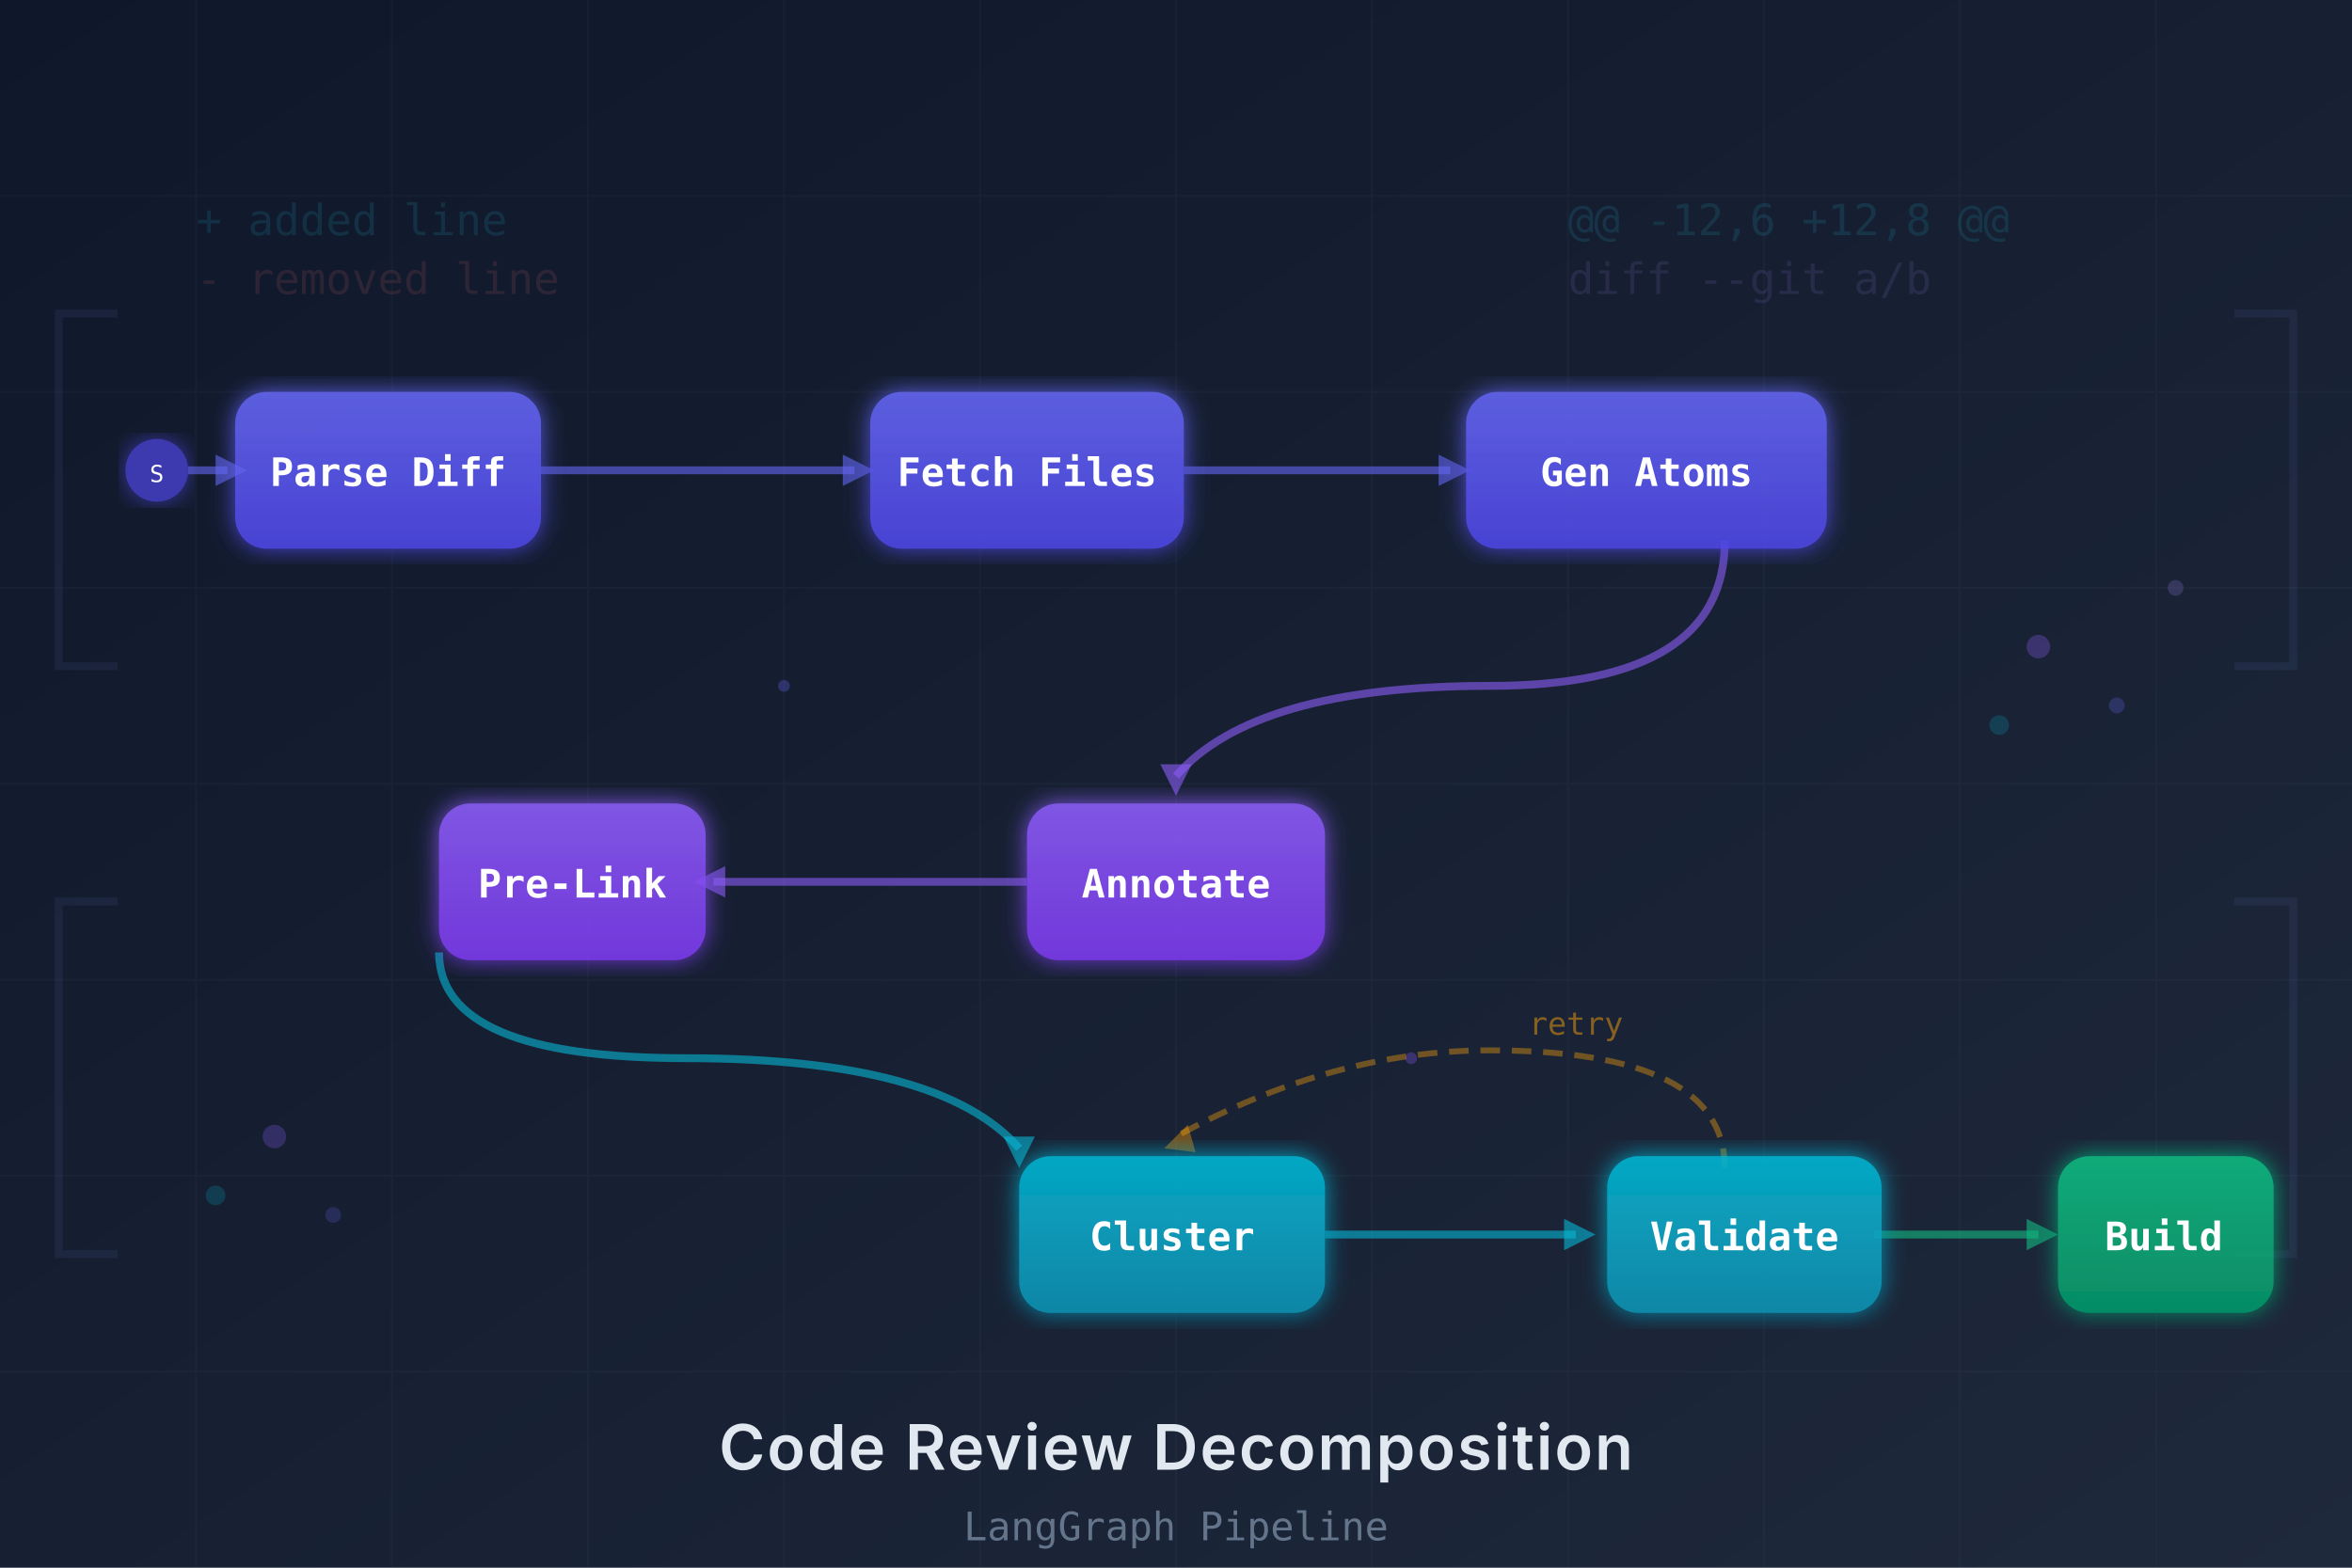
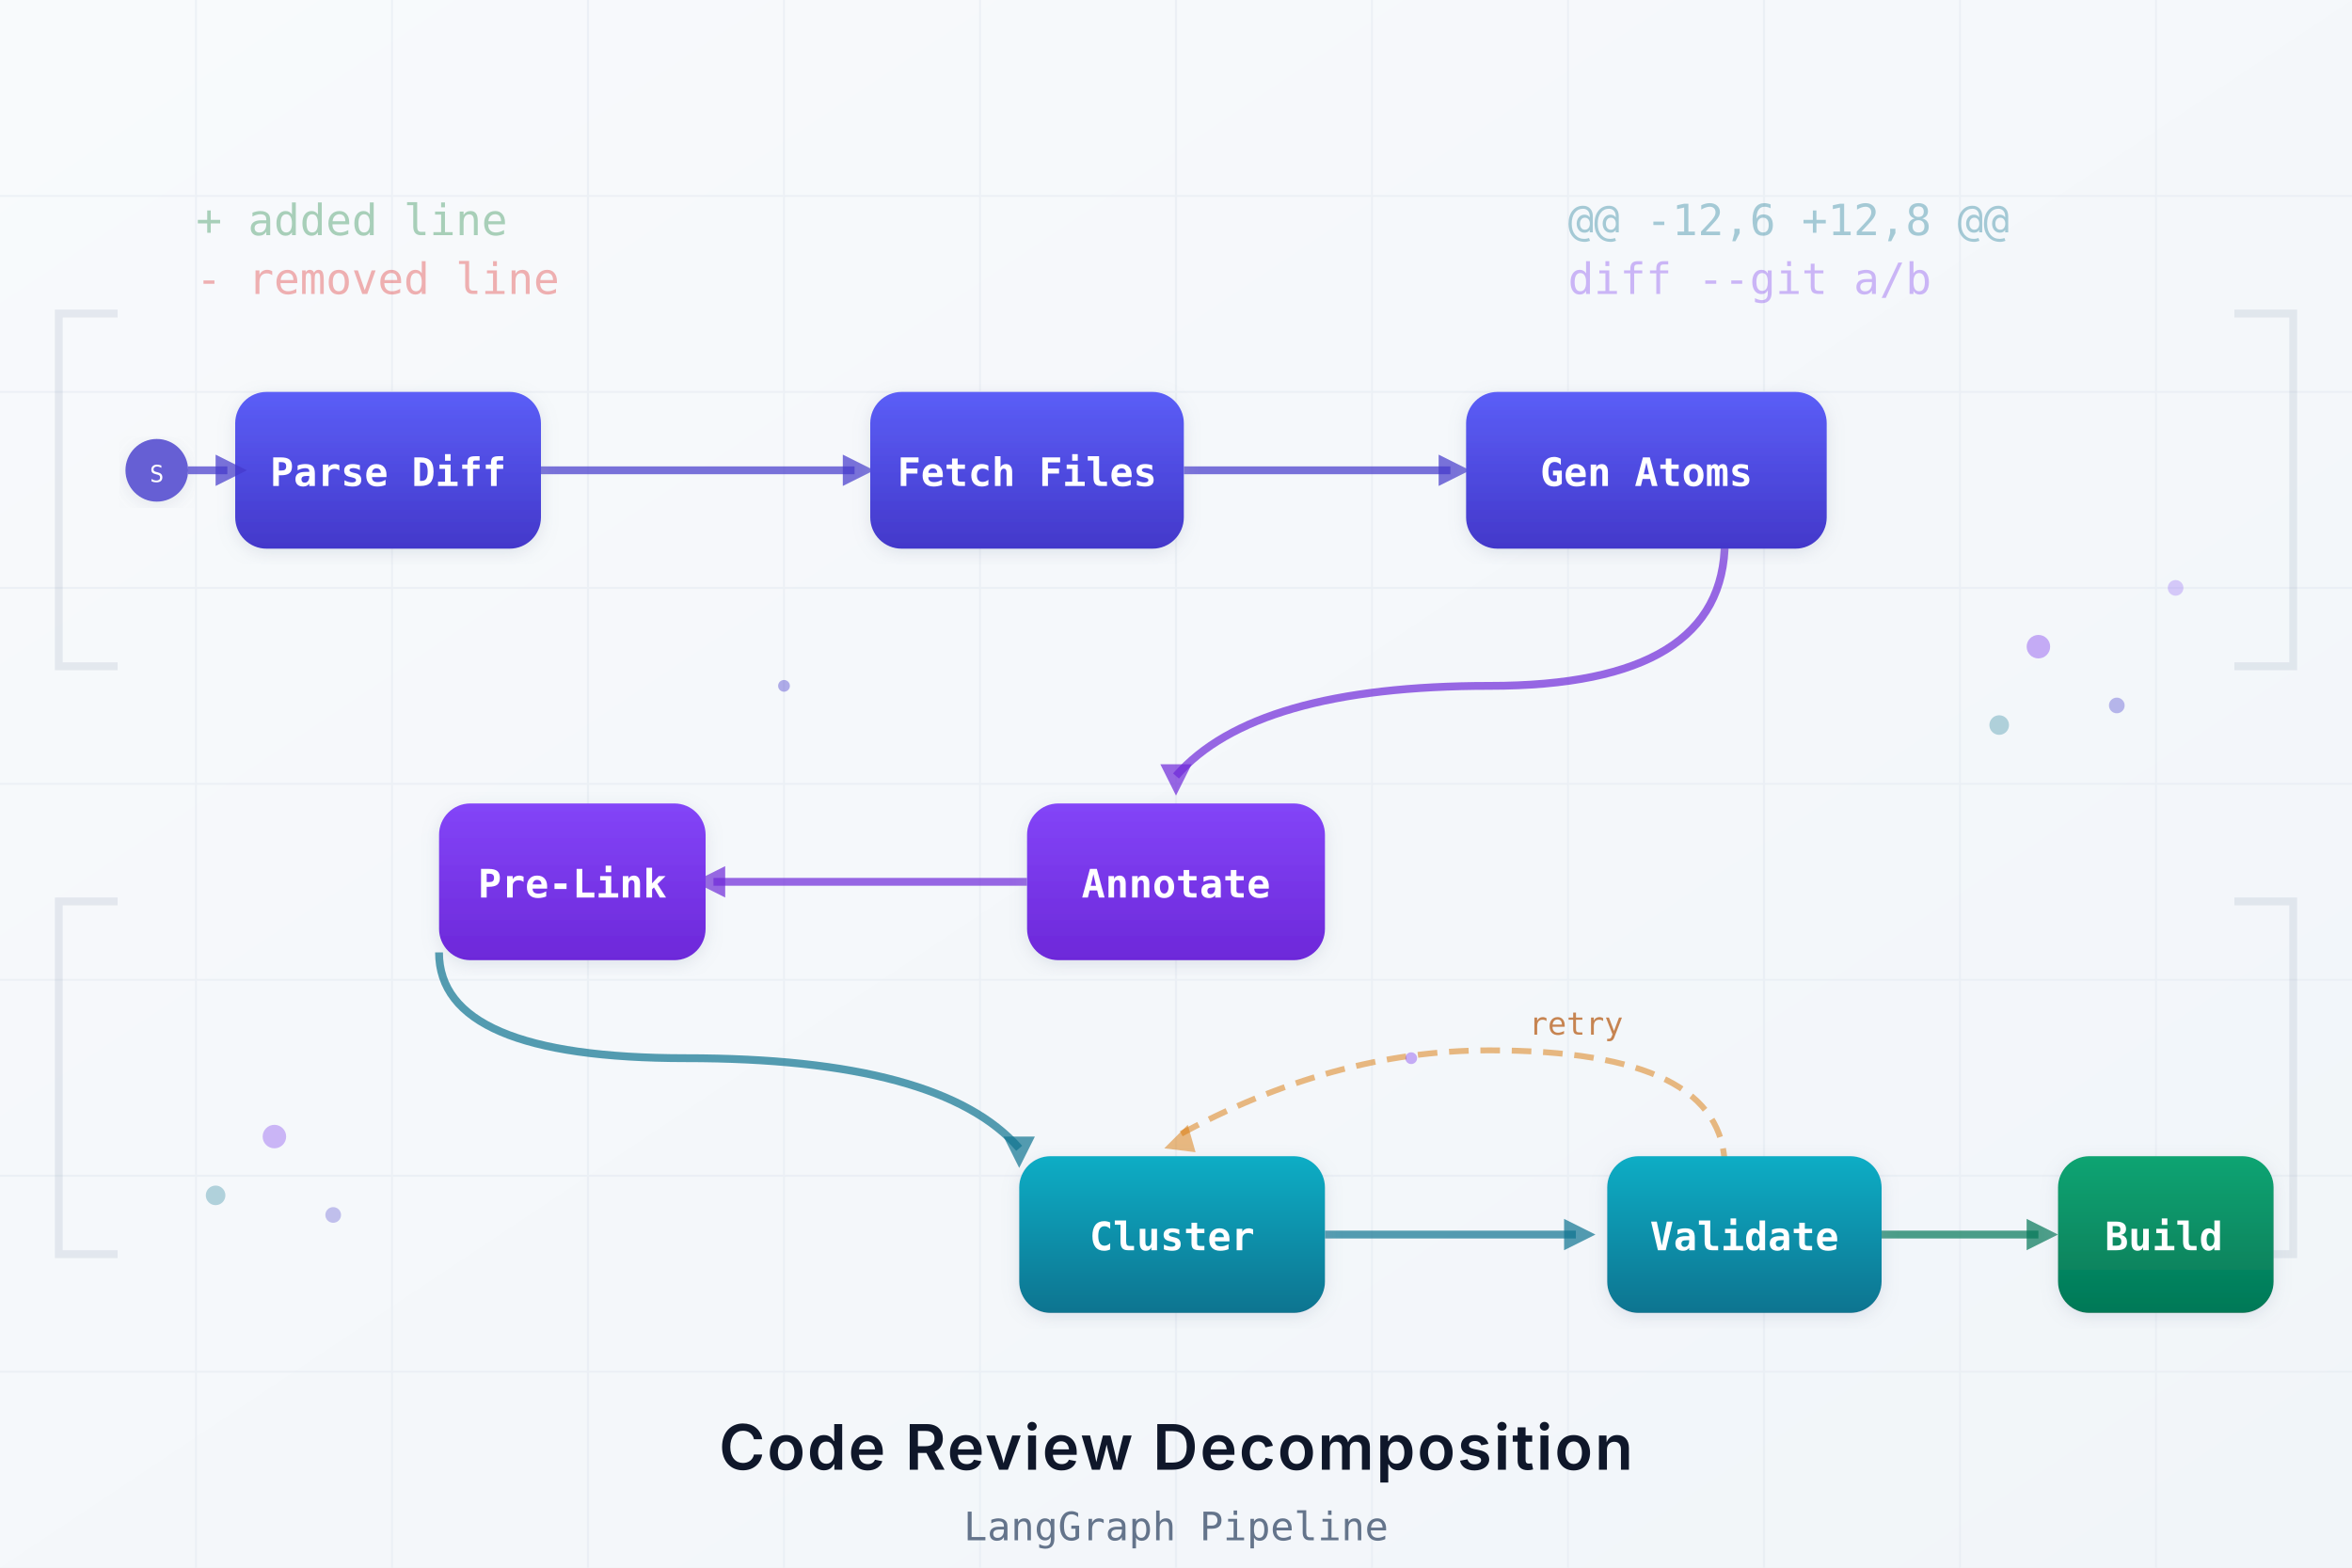
<svg xmlns="http://www.w3.org/2000/svg" width="600" height="400" viewBox="0 0 600 400">
  <defs>
    <linearGradient id="bg" x1="0%" y1="0%" x2="100%" y2="100%">
-       <stop offset="0%" style="stop-color:#0f172a" />
-       <stop offset="100%" style="stop-color:#1e293b" />
+       <stop offset="0%" style="stop-color:#f8fafc" />
+       <stop offset="100%" style="stop-color:#f1f5f9" />
    </linearGradient>
    <linearGradient id="nodeGrad" x1="0%" y1="0%" x2="0%" y2="100%">
-       <stop offset="0%" style="stop-color:#6366f1" />
-       <stop offset="100%" style="stop-color:#4f46e5" />
+       <stop offset="0%" style="stop-color:#5b5ef7" />
+       <stop offset="100%" style="stop-color:#4338ca" />
    </linearGradient>
    <linearGradient id="nodeGrad2" x1="0%" y1="0%" x2="0%" y2="100%">
-       <stop offset="0%" style="stop-color:#8b5cf6" />
-       <stop offset="100%" style="stop-color:#7c3aed" />
+       <stop offset="0%" style="stop-color:#8345f8" />
+       <stop offset="100%" style="stop-color:#6d28d9" />
    </linearGradient>
    <linearGradient id="nodeGrad3" x1="0%" y1="0%" x2="0%" y2="100%">
-       <stop offset="0%" style="stop-color:#06b6d4" />
-       <stop offset="100%" style="stop-color:#0891b2" />
+       <stop offset="0%" style="stop-color:#08adc5" />
+       <stop offset="100%" style="stop-color:#0e7490" />
    </linearGradient>
    <linearGradient id="nodeGradEnd" x1="0%" y1="0%" x2="0%" y2="100%">
-       <stop offset="0%" style="stop-color:#10b981" />
-       <stop offset="100%" style="stop-color:#059669" />
+       <stop offset="0%" style="stop-color:#0da472" />
+       <stop offset="100%" style="stop-color:#047857" />
    </linearGradient>
-     <filter id="glow">
-       <feGaussianBlur stdDeviation="3" result="blur" />
-       <feMerge>
-         <feMergeNode in="blur" />
-         <feMergeNode in="SourceGraphic" />
-       </feMerge>
-     </filter>
-     <filter id="softGlow">
-       <feGaussianBlur stdDeviation="8" result="blur" />
-       <feMerge>
-         <feMergeNode in="blur" />
-         <feMergeNode in="SourceGraphic" />
-       </feMerge>
+     <filter id="shadow">
+       <feDropShadow dx="0" dy="1" stdDeviation="2" flood-color="#94a3b8" flood-opacity="0.25" />
    </filter>
  </defs>
  <rect width="600" height="400" fill="url(#bg)" />
-   <g opacity="0.04" stroke="#94a3b8" stroke-width="0.5">
+   <g opacity="0.5" stroke="#e2e8f0" stroke-width="0.5">
    <line x1="0" y1="50" x2="600" y2="50" />
    <line x1="0" y1="100" x2="600" y2="100" />
    <line x1="0" y1="150" x2="600" y2="150" />
    <line x1="0" y1="200" x2="600" y2="200" />
    <line x1="0" y1="250" x2="600" y2="250" />
    <line x1="0" y1="300" x2="600" y2="300" />
    <line x1="0" y1="350" x2="600" y2="350" />
    <line x1="50" y1="0" x2="50" y2="400" />
    <line x1="100" y1="0" x2="100" y2="400" />
    <line x1="150" y1="0" x2="150" y2="400" />
    <line x1="200" y1="0" x2="200" y2="400" />
    <line x1="250" y1="0" x2="250" y2="400" />
    <line x1="300" y1="0" x2="300" y2="400" />
    <line x1="350" y1="0" x2="350" y2="400" />
    <line x1="400" y1="0" x2="400" y2="400" />
    <line x1="450" y1="0" x2="450" y2="400" />
    <line x1="500" y1="0" x2="500" y2="400" />
    <line x1="550" y1="0" x2="550" y2="400" />
  </g>
-   <g opacity="0.08" fill="none" stroke="#818cf8" stroke-width="2">
+   <g opacity="0.2" fill="none" stroke="#94a3b8" stroke-width="2">
    <path d="M 30 80 L 15 80 L 15 170 L 30 170" />
    <path d="M 30 230 L 15 230 L 15 320 L 30 320" />
  </g>
-   <g opacity="0.08" fill="none" stroke="#818cf8" stroke-width="2">
+   <g opacity="0.2" fill="none" stroke="#94a3b8" stroke-width="2">
    <path d="M 570 80 L 585 80 L 585 170 L 570 170" />
    <path d="M 570 230 L 585 230 L 585 320 L 570 320" />
  </g>
-   <line x1="138" y1="120" x2="218" y2="120" stroke="#6366f1" stroke-width="2" opacity="0.6" />
-   <polygon points="215,116 223,120 215,124" fill="#6366f1" opacity="0.6" />
-   <line x1="302" y1="120" x2="370" y2="120" stroke="#6366f1" stroke-width="2" opacity="0.6" />
-   <polygon points="367,116 375,120 367,124" fill="#6366f1" opacity="0.6" />
-   <path d="M 440 138 Q 440 175 380 175 Q 320 175 300 198" fill="none" stroke="#8b5cf6" stroke-width="2" opacity="0.6" />
-   <polygon points="296,195 300,203 304,195" fill="#8b5cf6" opacity="0.6" />
-   <line x1="262" y1="225" x2="182" y2="225" stroke="#8b5cf6" stroke-width="2" opacity="0.6" />
-   <polygon points="185,221 177,225 185,229" fill="#8b5cf6" opacity="0.6" />
-   <path d="M 112 243 Q 112 270 175 270 Q 240 270 260 293" fill="none" stroke="#06b6d4" stroke-width="2" opacity="0.6" />
-   <polygon points="256,290 260,298 264,290" fill="#06b6d4" opacity="0.6" />
-   <line x1="338" y1="315" x2="402" y2="315" stroke="#06b6d4" stroke-width="2" opacity="0.6" />
-   <polygon points="399,311 407,315 399,319" fill="#06b6d4" opacity="0.6" />
-   <path d="M 440 298 Q 440 268 380 268 Q 340 268 300 290" fill="none" stroke="#f59e0b" stroke-width="1.5" opacity="0.4" stroke-dasharray="5,3" />
-   <polygon points="303,287 297,293 305,294" fill="#f59e0b" opacity="0.4" />
-   <text x="390" y="264" font-family="monospace" font-size="8" fill="#f59e0b" opacity="0.5">retry</text>
-   <line x1="478" y1="315" x2="520" y2="315" stroke="#10b981" stroke-width="2" opacity="0.6" />
-   <polygon points="517,311 525,315 517,319" fill="#10b981" opacity="0.6" />
-   <rect x="60" y="100" width="78" height="40" rx="8" fill="url(#nodeGrad)" filter="url(#glow)" opacity="0.9" />
+   <line x1="138" y1="120" x2="218" y2="120" stroke="#4338ca" stroke-width="2" opacity="0.7" />
+   <polygon points="215,116 223,120 215,124" fill="#4338ca" opacity="0.7" />
+   <line x1="302" y1="120" x2="370" y2="120" stroke="#4338ca" stroke-width="2" opacity="0.7" />
+   <polygon points="367,116 375,120 367,124" fill="#4338ca" opacity="0.7" />
+   <path d="M 440 138 Q 440 175 380 175 Q 320 175 300 198" fill="none" stroke="#6d28d9" stroke-width="2" opacity="0.7" />
+   <polygon points="296,195 300,203 304,195" fill="#6d28d9" opacity="0.7" />
+   <line x1="262" y1="225" x2="182" y2="225" stroke="#6d28d9" stroke-width="2" opacity="0.7" />
+   <polygon points="185,221 177,225 185,229" fill="#6d28d9" opacity="0.7" />
+   <path d="M 112 243 Q 112 270 175 270 Q 240 270 260 293" fill="none" stroke="#0e7490" stroke-width="2" opacity="0.7" />
+   <polygon points="256,290 260,298 264,290" fill="#0e7490" opacity="0.7" />
+   <line x1="338" y1="315" x2="402" y2="315" stroke="#0e7490" stroke-width="2" opacity="0.7" />
+   <polygon points="399,311 407,315 399,319" fill="#0e7490" opacity="0.7" />
+   <path d="M 440 298 Q 440 268 380 268 Q 340 268 300 290" fill="none" stroke="#d97706" stroke-width="1.5" opacity="0.5" stroke-dasharray="5,3" />
+   <polygon points="303,287 297,293 305,294" fill="#d97706" opacity="0.5" />
+   <text x="390" y="264" font-family="monospace" font-size="8" fill="#b45309" opacity="0.7">retry</text>
+   <line x1="478" y1="315" x2="520" y2="315" stroke="#047857" stroke-width="2" opacity="0.7" />
+   <polygon points="517,311 525,315 517,319" fill="#047857" opacity="0.7" />
+   <rect x="60" y="100" width="78" height="40" rx="8" fill="url(#nodeGrad)" filter="url(#shadow)" />
  <text x="99" y="124" font-family="monospace" font-size="10" fill="white" text-anchor="middle" font-weight="bold">Parse Diff</text>
-   <rect x="222" y="100" width="80" height="40" rx="8" fill="url(#nodeGrad)" filter="url(#glow)" opacity="0.9" />
+   <rect x="222" y="100" width="80" height="40" rx="8" fill="url(#nodeGrad)" filter="url(#shadow)" />
  <text x="262" y="124" font-family="monospace" font-size="10" fill="white" text-anchor="middle" font-weight="bold">Fetch Files</text>
-   <rect x="374" y="100" width="92" height="40" rx="8" fill="url(#nodeGrad)" filter="url(#glow)" opacity="0.9" />
+   <rect x="374" y="100" width="92" height="40" rx="8" fill="url(#nodeGrad)" filter="url(#shadow)" />
  <text x="420" y="124" font-family="monospace" font-size="10" fill="white" text-anchor="middle" font-weight="bold">Gen Atoms</text>
-   <rect x="262" y="205" width="76" height="40" rx="8" fill="url(#nodeGrad2)" filter="url(#glow)" opacity="0.9" />
+   <rect x="262" y="205" width="76" height="40" rx="8" fill="url(#nodeGrad2)" filter="url(#shadow)" />
  <text x="300" y="229" font-family="monospace" font-size="10" fill="white" text-anchor="middle" font-weight="bold">Annotate</text>
-   <rect x="112" y="205" width="68" height="40" rx="8" fill="url(#nodeGrad2)" filter="url(#glow)" opacity="0.9" />
+   <rect x="112" y="205" width="68" height="40" rx="8" fill="url(#nodeGrad2)" filter="url(#shadow)" />
  <text x="146" y="229" font-family="monospace" font-size="10" fill="white" text-anchor="middle" font-weight="bold">Pre-Link</text>
-   <rect x="260" y="295" width="78" height="40" rx="8" fill="url(#nodeGrad3)" filter="url(#glow)" opacity="0.9" />
+   <rect x="260" y="295" width="78" height="40" rx="8" fill="url(#nodeGrad3)" filter="url(#shadow)" />
  <text x="299" y="319" font-family="monospace" font-size="10" fill="white" text-anchor="middle" font-weight="bold">Cluster</text>
-   <rect x="410" y="295" width="70" height="40" rx="8" fill="url(#nodeGrad3)" filter="url(#glow)" opacity="0.9" />
+   <rect x="410" y="295" width="70" height="40" rx="8" fill="url(#nodeGrad3)" filter="url(#shadow)" />
  <text x="445" y="319" font-family="monospace" font-size="10" fill="white" text-anchor="middle" font-weight="bold">Validate</text>
-   <rect x="525" y="295" width="55" height="40" rx="8" fill="url(#nodeGradEnd)" filter="url(#glow)" opacity="0.9" />
+   <rect x="525" y="295" width="55" height="40" rx="8" fill="url(#nodeGradEnd)" filter="url(#shadow)" />
  <text x="552" y="319" font-family="monospace" font-size="10" fill="white" text-anchor="middle" font-weight="bold">Build</text>
-   <circle cx="40" cy="120" r="8" fill="#4f46e5" opacity="0.7" filter="url(#glow)" />
+   <circle cx="40" cy="120" r="8" fill="#4338ca" opacity="0.8" filter="url(#shadow)" />
  <text x="40" y="123" font-family="monospace" font-size="6" fill="white" text-anchor="middle">S</text>
-   <line x1="48" y1="120" x2="58" y2="120" stroke="#6366f1" stroke-width="2" opacity="0.6" />
-   <polygon points="55,116 63,120 55,124" fill="#6366f1" opacity="0.6" />
-   <g opacity="0.12" font-family="monospace" font-size="11" fill="#22d3ee">
-     <text x="50" y="60">+ added line</text>
-     <text x="50" y="75" fill="#f87171">- removed line</text>
+   <line x1="48" y1="120" x2="58" y2="120" stroke="#4338ca" stroke-width="2" opacity="0.7" />
+   <polygon points="55,116 63,120 55,124" fill="#4338ca" opacity="0.7" />
+   <g opacity="0.35" font-family="monospace" font-size="11">
+     <text x="50" y="60" fill="#15803d">+ added line</text>
+     <text x="50" y="75" fill="#dc2626">- removed line</text>
  </g>
-   <g opacity="0.12" font-family="monospace" font-size="11" fill="#22d3ee">
-     <text x="400" y="60">@@ -12,6 +12,8 @@</text>
-     <text x="400" y="75" fill="#a78bfa">diff --git a/b</text>
+   <g opacity="0.35" font-family="monospace" font-size="11">
+     <text x="400" y="60" fill="#0e7490">@@ -12,6 +12,8 @@</text>
+     <text x="400" y="75" fill="#7c3aed">diff --git a/b</text>
  </g>
-   <text x="300" y="375" font-family="system-ui, -apple-system, sans-serif" font-size="16" fill="#e2e8f0" text-anchor="middle" font-weight="600" letter-spacing="0.5">Code Review Decomposition</text>
+   <text x="300" y="375" font-family="system-ui, -apple-system, sans-serif" font-size="16" fill="#0f172a" text-anchor="middle" font-weight="600" letter-spacing="0.5">Code Review Decomposition</text>
  <text x="300" y="393" font-family="monospace" font-size="10" fill="#64748b" text-anchor="middle">LangGraph Pipeline</text>
-   <circle cx="520" cy="165" r="3" fill="#8b5cf6" opacity="0.3" />
-   <circle cx="540" cy="180" r="2" fill="#6366f1" opacity="0.25" />
-   <circle cx="510" cy="185" r="2.5" fill="#06b6d4" opacity="0.2" />
-   <circle cx="555" cy="150" r="2" fill="#a78bfa" opacity="0.2" />
-   <circle cx="70" cy="290" r="3" fill="#8b5cf6" opacity="0.25" />
-   <circle cx="85" cy="310" r="2" fill="#6366f1" opacity="0.2" />
-   <circle cx="55" cy="305" r="2.5" fill="#06b6d4" opacity="0.2" />
-   <circle cx="200" cy="175" r="1.5" fill="#6366f1" opacity="0.3" />
-   <circle cx="360" cy="270" r="1.5" fill="#8b5cf6" opacity="0.3" />
+   <circle cx="520" cy="165" r="3" fill="#7c3aed" opacity="0.4" />
+   <circle cx="540" cy="180" r="2" fill="#4338ca" opacity="0.35" />
+   <circle cx="510" cy="185" r="2.5" fill="#0e7490" opacity="0.3" />
+   <circle cx="555" cy="150" r="2" fill="#8b5cf6" opacity="0.3" />
+   <circle cx="70" cy="290" r="3" fill="#7c3aed" opacity="0.35" />
+   <circle cx="85" cy="310" r="2" fill="#4338ca" opacity="0.3" />
+   <circle cx="55" cy="305" r="2.5" fill="#0e7490" opacity="0.3" />
+   <circle cx="200" cy="175" r="1.5" fill="#4338ca" opacity="0.4" />
+   <circle cx="360" cy="270" r="1.5" fill="#7c3aed" opacity="0.4" />
</svg>
